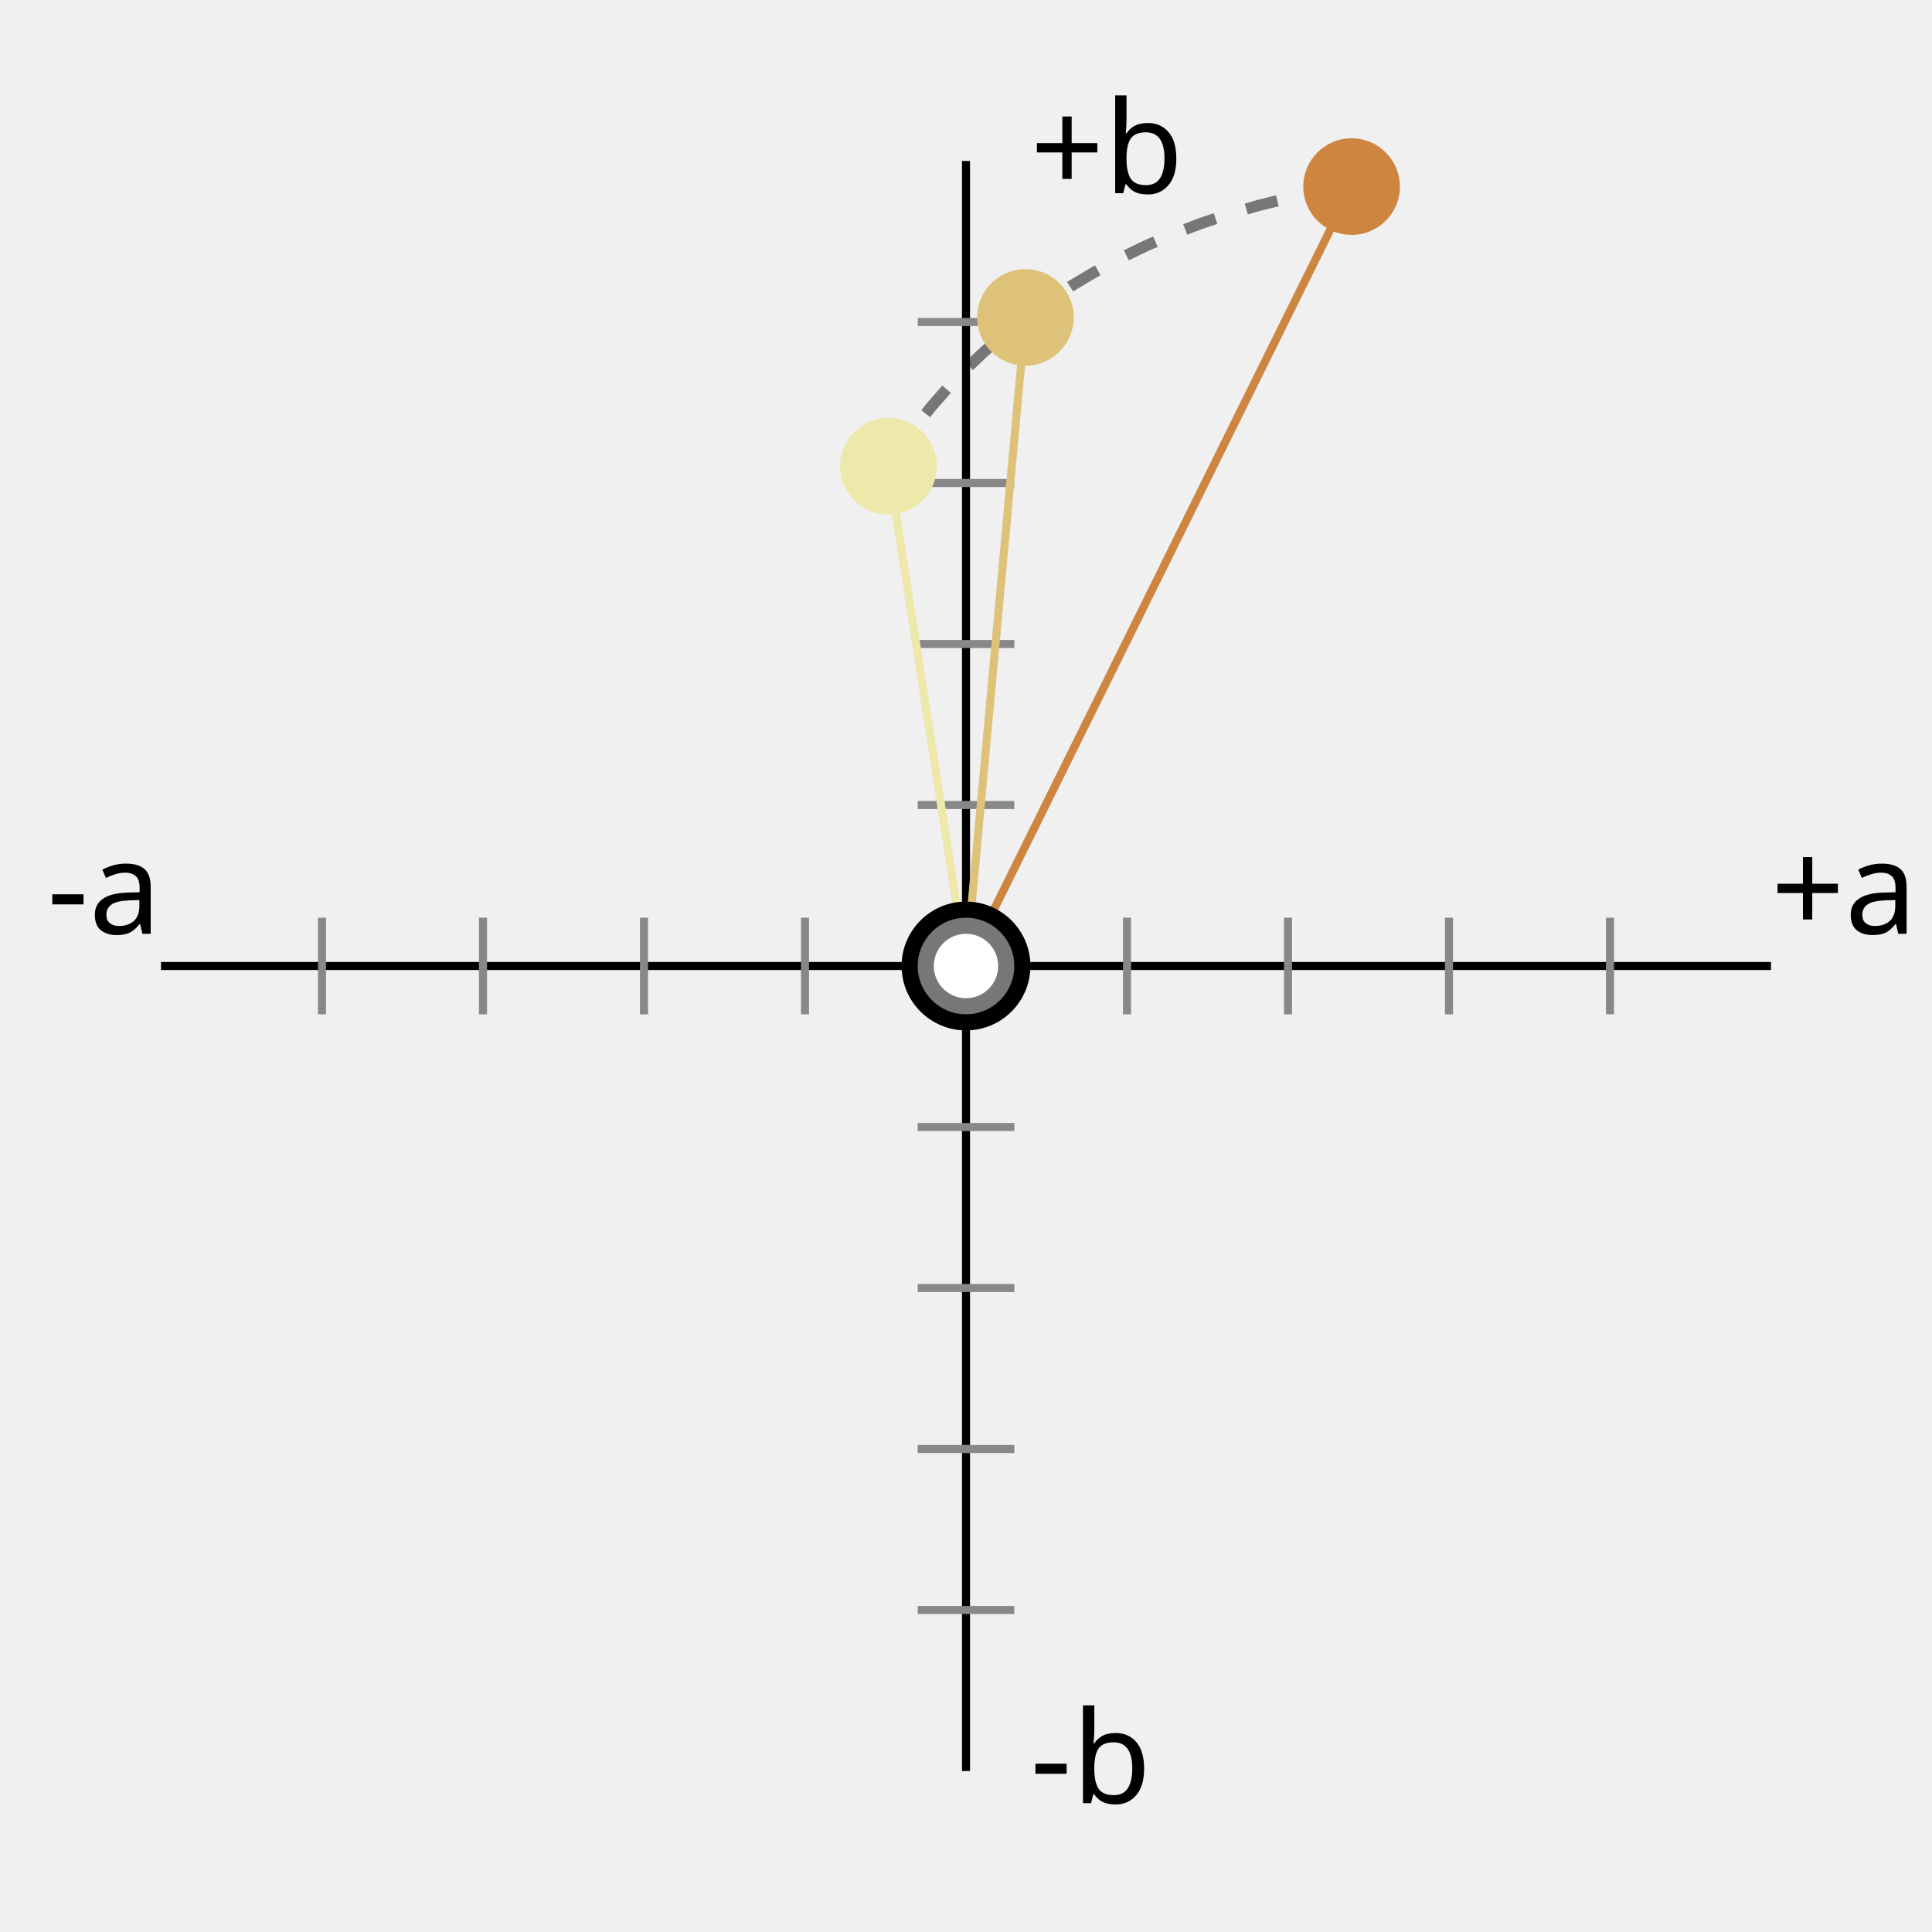
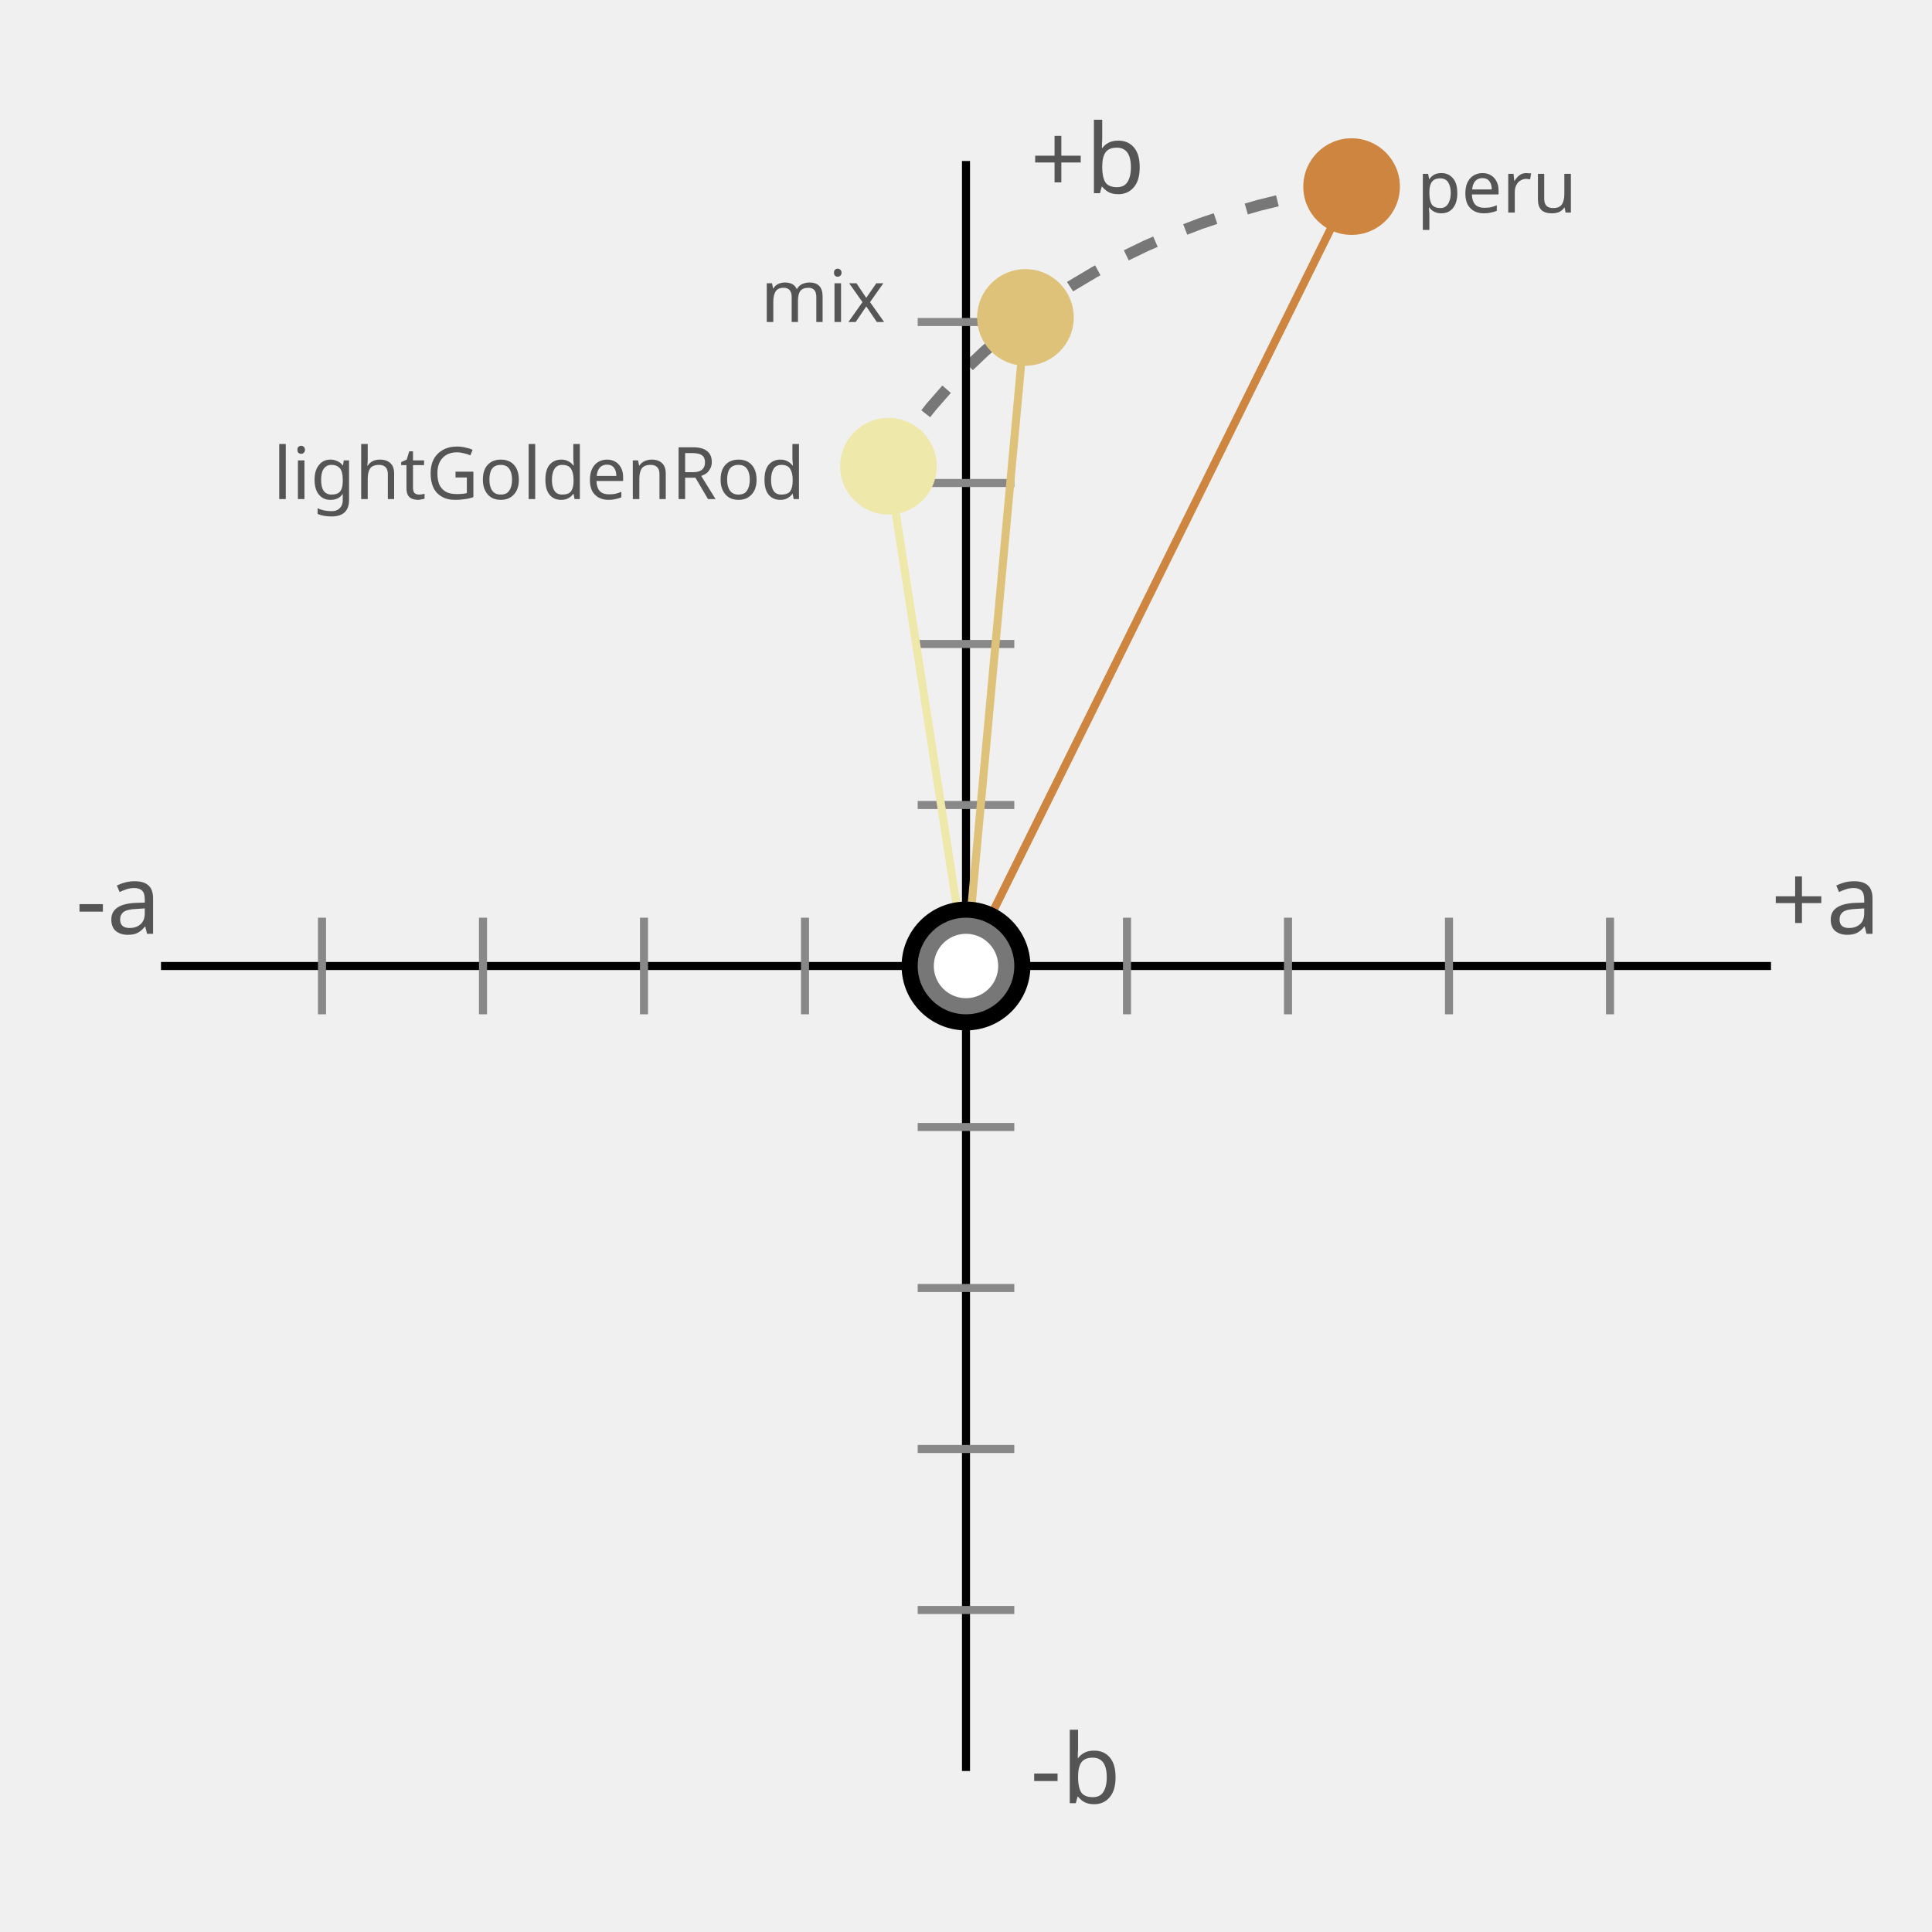
<svg xmlns="http://www.w3.org/2000/svg" viewBox="-60 -60 120 120" overflow="visible">
+   <style type="text/css">
+     @font-face {
+         font-family: OS_Cond_Med;
+         src: url(./fonts/OS_Cond_Med.woff2);
+     }
+     text {
+         font-family: OS_Cond_Med;
+         font-size:6px;
+         text-anchor:start;
+         fill: #555
+         }
+     text.end {
+       text-anchor:end;
+     }
+     text.smol {
+       font-size: 4.5px;
+     }
+ </style>
  <g fill="none" stroke="black" stroke-width="0.5">
    <polyline stroke="#777" stroke-width="0.7" stroke-dasharray="2" points="-4.817, -31.043 -4.002, -32.298 -3.114, -33.53 -2.155,  -34.738 -1.124,  -35.917 -0.023,  -37.064 1.148,  -38.177 2.387,  -39.251 3.692,  -40.285 5.063,  -41.274 6.498,  -42.216 7.996,  -43.108 9.554,  -43.946 11.171,  -44.729 12.844,  -45.452 14.573,  -46.114 16.353,  -46.712 18.184,  -47.243 20.062,  -47.705 21.985,  -48.095" />


​<polyline points="0 -50 0 50" />
    <polyline points="-50 0 50 0" />
    <g stroke="#888">
      <path d="M-3,-40 h6 M-3,-30 h6 M-3,-20 h6 M-3,-10 h6 M-3,10 h6 M-3,20 h6 M-3,30 h6 M-3,40 h6" />
      <path d="M40,-3 v6 M30,-3 v6 M20,-3 v6 M10,-3 v6 M-10,-3 v6 M-20,-3 v6 M-30,-3 v6 M-40,-3 v6" />
    </g>
    <polyline stroke="rgb(80.39% 52.16% 24.71%)" points="0,0 23.95, -48.41" />
    <polyline stroke="rgb(93.33% 90.98% 66.67%)" points="0,0 -4.81, -31.04" />
    <polyline stroke="rgb(87.41% 76.03% 47.64%)" points="0,0 3.692, -40.28" />
  </g>
  <g stroke="none" stroke-width="0.5">
    <circle r="3" cx="23.95" cy="-48.411" fill="rgb(80.39% 52.16% 24.71%)" />
    <circle r="3" cx="-4.817" cy="-31.043" fill="rgb(93.33% 90.98% 66.67%)" />
    <circle r="3" cx="3.692" cy="-40.285" fill="rgb(87.41% 76.03% 47.64%)" />
  </g>
  <circle r="4" />
  <circle r="3" fill="#777" />
  <circle r="2" fill="#fff" />
-   <g font-family="sans-serif" font-size="6pt">
+   <g>
    <text x="50" y="-2">+a</text>
-     <text x="-50" y="-2" text-anchor="end">-a</text>
+     <text x="-50" y="-2" class="end">-a</text>
    <text x="4" y="52">-b</text>
    <text x="4" y="-48">+b</text>
+     <text x="28" y="-46.8" class="smol">peru</text>
+     <text x="-10" y="-29" class="smol end">lightGoldenRod</text>
+     <text x="-5" y="-40" class="smol end">mix</text>
  </g>
</svg>
